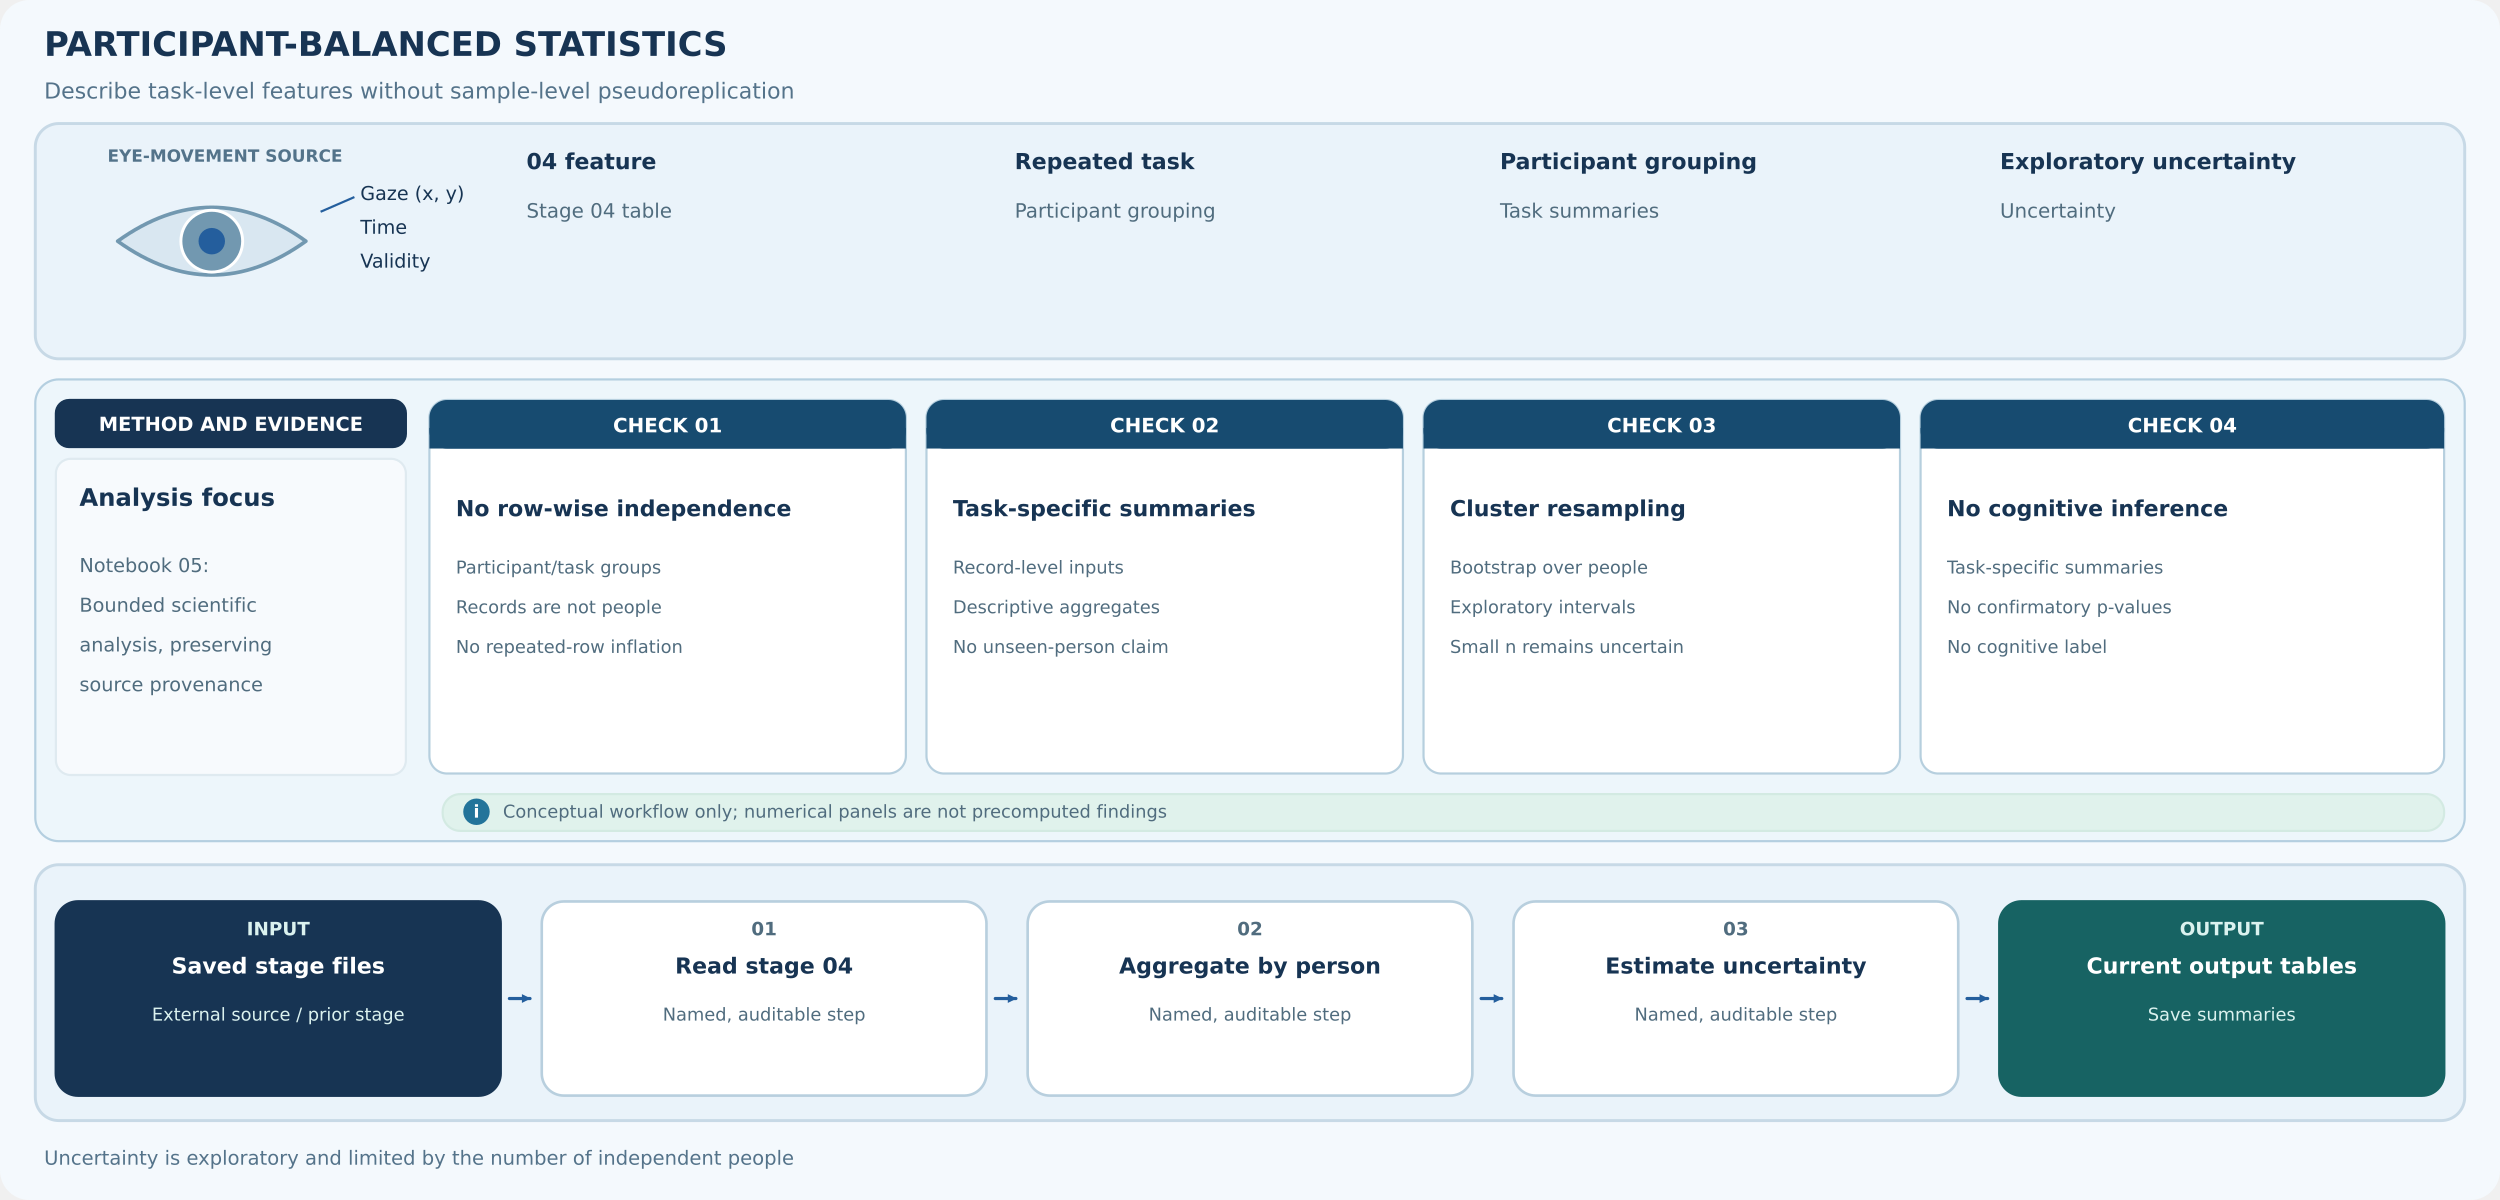
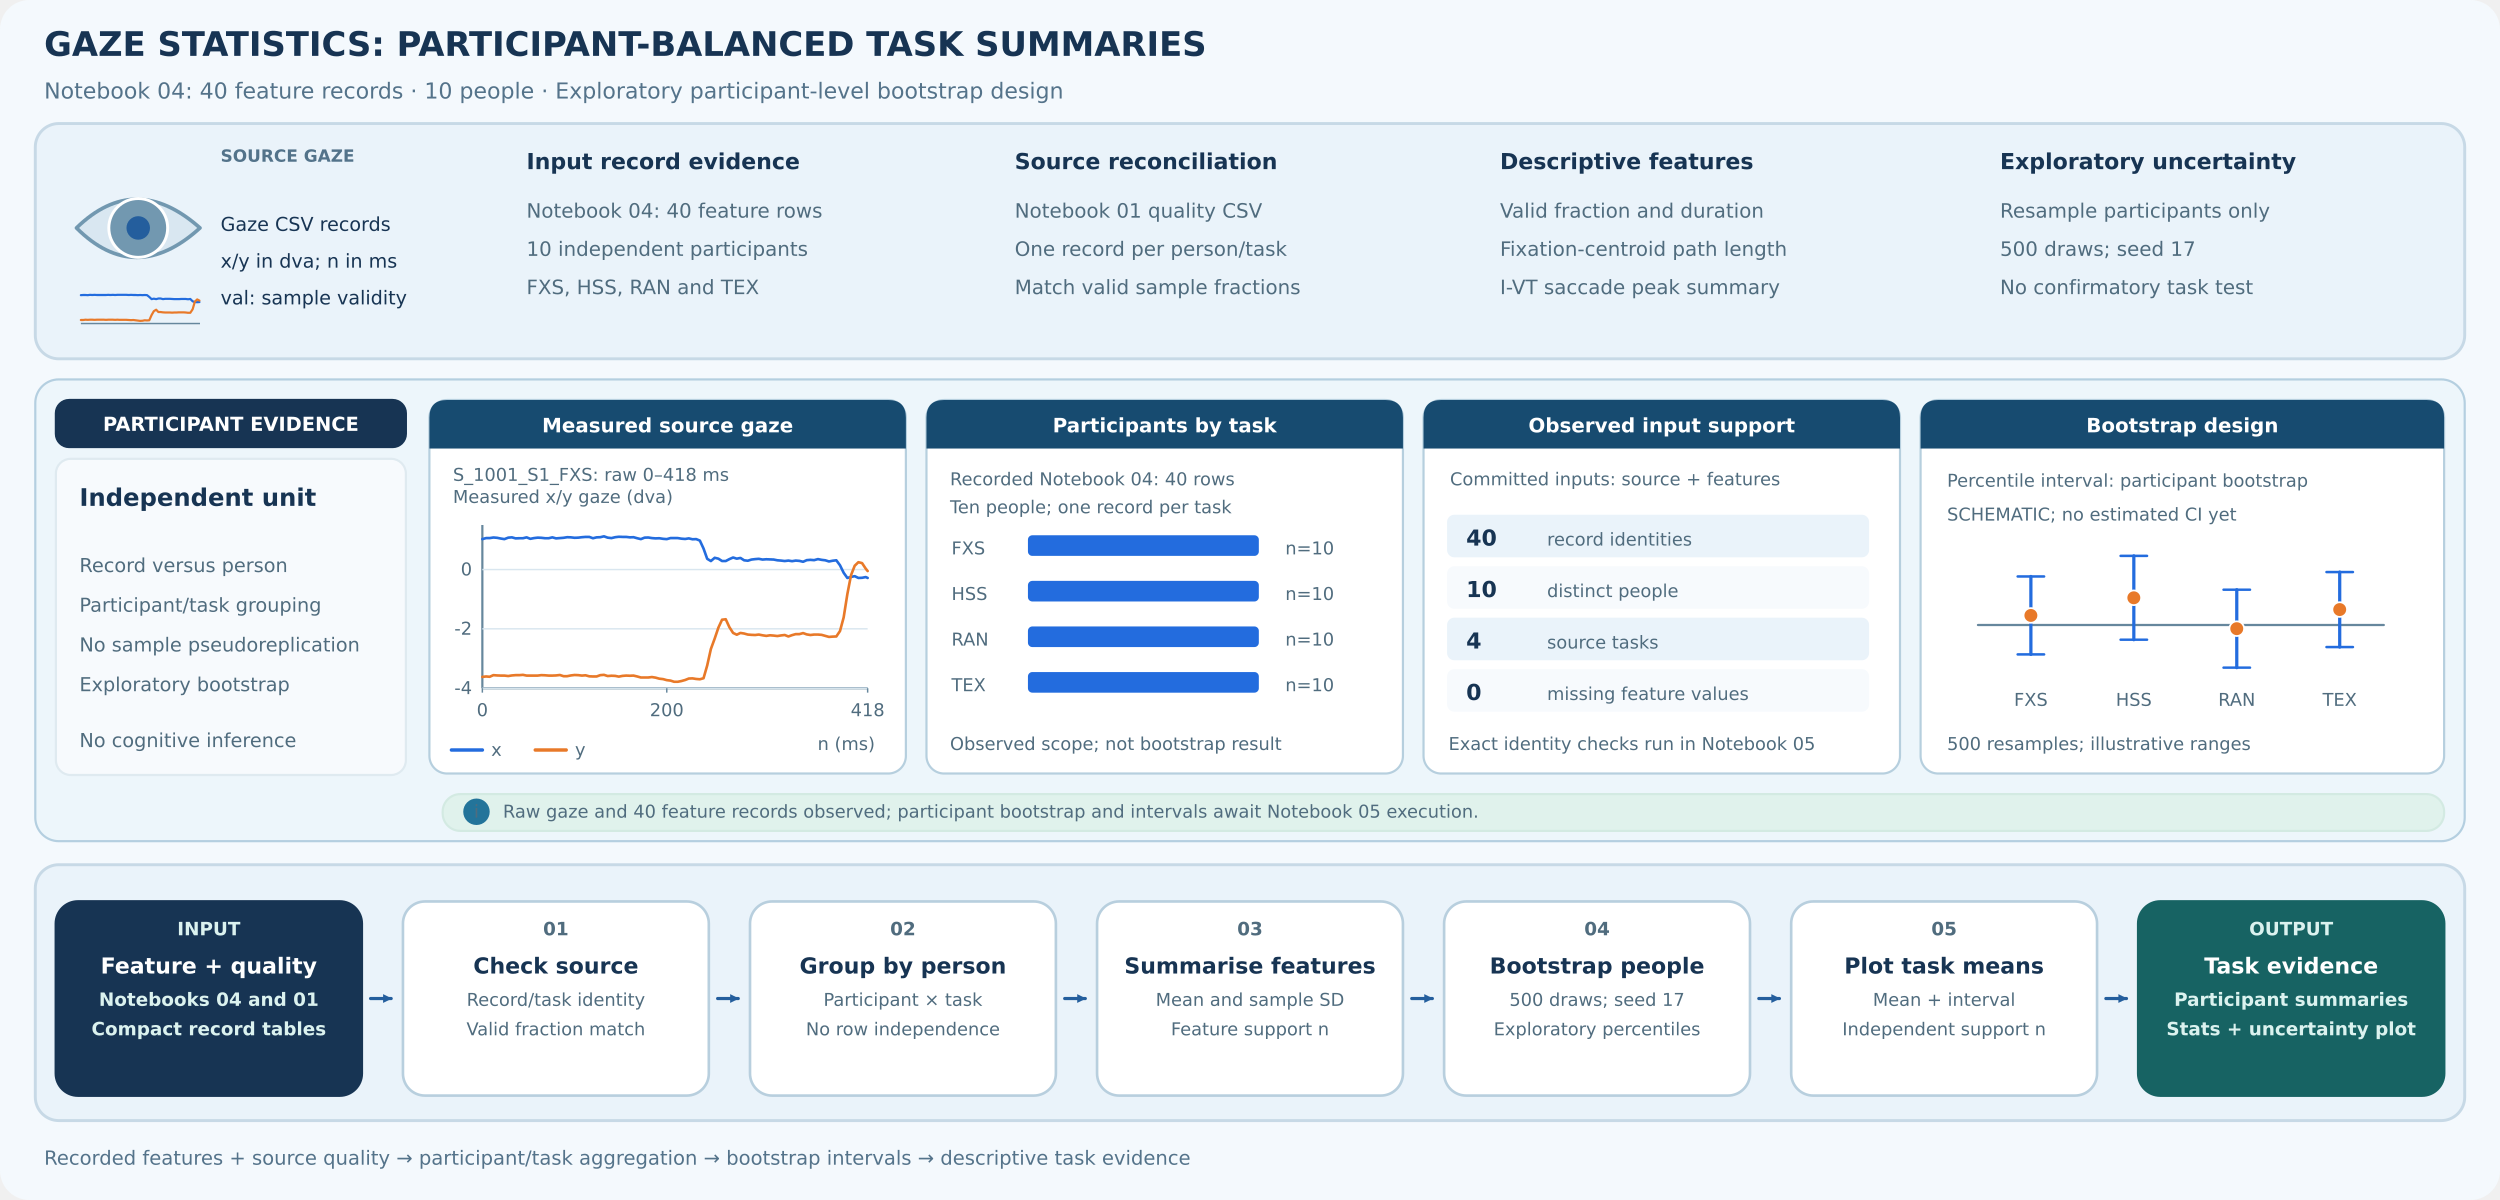
<svg xmlns="http://www.w3.org/2000/svg" width="1700" height="816" viewBox="0 0 1700 816" role="img" aria-labelledby="svg-title svg-desc">
  <defs>
    <style>
.title{font:700 23px DejaVu Sans,Arial,sans-serif;fill:#173453}.subtitle{font:400 15px DejaVu Sans,Arial,sans-serif;fill:#54738A}.sourceheading{font:700 11.5px DejaVu Sans,Arial,sans-serif;fill:#53738A}.sourcebody{font:400 13px DejaVu Sans,Arial,sans-serif;fill:#173453}.ctxhead{font:700 15px DejaVu Sans,Arial,sans-serif;fill:#173453}.ctxbody{font:400 13.5px DejaVu Sans,Arial,sans-serif;fill:#506C7E}.focushead{font:700 16.5px DejaVu Sans,Arial,sans-serif;fill:#173453}.focusbody{font:400 13.1px DejaVu Sans,Arial,sans-serif;fill:#506C7E}.sectionlabel{font:700 13.2px DejaVu Sans,Arial,sans-serif;fill:white}.panelhead{font:700 13.5px DejaVu Sans,Arial,sans-serif;fill:white}.panelbody{font:400 12.1px DejaVu Sans,Arial,sans-serif;fill:#506C7E}.nodeid{font:700 12.5px DejaVu Sans,Arial,sans-serif;fill:#506C7E}.nodetitle{font:700 15px DejaVu Sans,Arial,sans-serif;fill:#173453}.nodedesc{font:400 12.1px DejaVu Sans,Arial,sans-serif;fill:#506C7E}.endnodeid{font:700 12.5px DejaVu Sans,Arial,sans-serif;fill:#DBF2EF}.endnodetitle{font:700 15px DejaVu Sans,Arial,sans-serif;fill:white}.footer{font:400 13.3px DejaVu Sans,Arial,sans-serif;fill:#54738A}</style>
    <marker id="arr" markerWidth="6" markerHeight="6" refX="5.5" refY="3" orient="auto" markerUnits="userSpaceOnUse">
      <path d="M0 0 L6 3 L0 6 Z" fill="#245E9D" />
    </marker>
  </defs>
  <rect x="0" y="0" width="1700" height="816" rx="20" fill="#F4F9FD" stroke="none" stroke-width="1" />
  <g id="band-0-header">
-     <text x="30" y="38" class="title" text-anchor="start">PARTICIPANT-BALANCED STATISTICS</text>
-     <text x="30" y="67" class="subtitle" text-anchor="start">Describe task-level features without sample-level pseudoreplication</text>
+     <text x="30" y="38" class="title">GAZE STATISTICS: PARTICIPANT-BALANCED TASK SUMMARIES</text>
+     <text x="30" y="67" class="subtitle">Notebook 04: 40 feature records · 10 people · Exploratory participant-level bootstrap design</text>
  </g>
  <g id="band-1-context">
    <rect x="24" y="84" width="1652" height="160" rx="16" fill="#EAF3FA" stroke="#C7D9E6" stroke-width="2" />
    <g id="source">
-       <text x="153" y="110" class="sourceheading" text-anchor="middle">EYE-MOVEMENT SOURCE</text>
-       <path d="M80,164 Q144,118 208,164 Q144,210 80,164Z" fill="#D9E7F1" stroke="#7298B0" stroke-width="2.5" stroke-linecap="round" stroke-linejoin="round" />
-       <circle cx="144" cy="164" r="21" fill="#7298B0" stroke="white" stroke-width="2" />
-       <circle cx="144" cy="164" r="9" fill="#245E9D" />
-       <path d="M218 144 L241 134" fill="none" stroke="#245E9D" stroke-width="1.5" />
-       <text x="245" y="136" class="sourcebody" text-anchor="start">Gaze (x, y)</text>
-       <text x="245" y="159" class="sourcebody" text-anchor="start">Time</text>
-       <text x="245" y="182" class="sourcebody" text-anchor="start">Validity</text>
+       <text x="150" y="110" class="sourceheading">SOURCE GAZE</text>
+       <path d="M52 155 Q92 116 136 155 Q92 195 52 155Z" fill="#D9E7F1" stroke="#7298B0" stroke-width="2.5" stroke-linejoin="round" />
+       <circle cx="94" cy="155" r="20" fill="#7298B0" stroke="#FFFFFF" stroke-width="2" />
+       <circle cx="94" cy="155" r="8" fill="#245E9D" />
+       <line x1="55" y1="220" x2="136" y2="220" stroke="#66879D" stroke-width="1" />
+       <path d="M55.0 200.7 L56.6 200.6 L58.1 200.6 L59.7 200.7 L61.2 200.5 L62.8 200.6 L64.3 200.5 L65.9 200.6 L67.4 200.6 L69.0 200.6 L70.5 200.6 L72.1 200.6 L73.6 200.5 L75.2 200.6 L76.7 200.5 L78.3 200.6 L79.8 200.5 L81.4 200.5 L82.9 200.5 L84.5 200.5 L86.0 200.5 L87.6 200.6 L89.1 200.5 L90.7 200.6 L92.2 200.6 L93.8 200.7 L95.3 200.6 L96.9 200.7 L98.4 200.6 L100.0 200.7 L101.5 201.9 L103.1 203.4 L104.6 203.1 L106.2 203.4 L107.7 203.0 L109.3 203.0 L110.8 203.4 L112.4 203.2 L113.9 203.2 L115.5 203.2 L117.0 203.3 L118.6 203.4 L120.1 203.4 L121.7 203.4 L123.2 203.3 L124.8 203.3 L126.3 203.3 L127.9 203.5 L129.4 203.3 L131.0 204.9 L132.5 205.4 L134.1 205.5 L135.6 205.4" fill="none" stroke="#236CDE" stroke-width="1.5" stroke-linecap="round" stroke-linejoin="round" />
+       <path d="M55.0 217.6 L56.6 217.6 L58.1 217.4 L59.7 217.5 L61.2 217.4 L62.8 217.4 L64.3 217.5 L65.9 217.4 L67.4 217.4 L69.0 217.4 L70.5 217.4 L72.1 217.5 L73.6 217.4 L75.2 217.4 L76.7 217.4 L78.3 217.5 L79.8 217.4 L81.4 217.5 L82.9 217.5 L84.5 217.5 L86.0 217.5 L87.6 217.6 L89.1 217.7 L90.7 217.6 L92.2 217.8 L93.8 218.0 L95.3 218.2 L96.9 218.1 L98.4 217.8 L100.0 217.9 L101.5 217.8 L103.1 214.2 L104.6 211.6 L106.2 210.6 L107.7 212.2 L109.3 212.2 L110.8 212.4 L112.4 212.5 L113.9 212.5 L115.5 212.5 L117.0 212.6 L118.6 212.5 L120.1 212.5 L121.7 212.4 L123.2 212.4 L124.8 212.4 L126.3 212.5 L127.9 212.7 L129.4 212.7 L131.0 210.3 L132.5 205.1 L134.1 203.6 L135.6 204.4" fill="none" stroke="#E87929" stroke-width="1.5" stroke-linecap="round" stroke-linejoin="round" />
+       <text x="150" y="157" class="sourcebody">Gaze CSV records</text>
+       <text x="150" y="182" class="sourcebody">x/y in dva; n in ms</text>
+       <text x="150" y="207" class="sourcebody">val: sample validity</text>
    </g>
    <g id="context-1">
-       <text x="358" y="115" class="ctxhead" text-anchor="start">04 feature</text>
-       <text x="358" y="148" class="ctxbody" text-anchor="start">Stage 04 table</text>
+       <text x="358" y="115" class="ctxhead">Input record evidence</text>
+       <text x="358" y="148" class="ctxbody">Notebook 04: 40 feature rows</text>
+       <text x="358" y="174" class="ctxbody">10 independent participants</text>
+       <text x="358" y="200" class="ctxbody">FXS, HSS, RAN and TEX</text>
    </g>
    <g id="context-2">
-       <text x="690" y="115" class="ctxhead" text-anchor="start">Repeated task</text>
-       <text x="690" y="148" class="ctxbody" text-anchor="start">Participant grouping</text>
+       <text x="690" y="115" class="ctxhead">Source reconciliation</text>
+       <text x="690" y="148" class="ctxbody">Notebook 01 quality CSV</text>
+       <text x="690" y="174" class="ctxbody">One record per person/task</text>
+       <text x="690" y="200" class="ctxbody">Match valid sample fractions</text>
    </g>
    <g id="context-3">
-       <text x="1020" y="115" class="ctxhead" text-anchor="start">Participant grouping</text>
-       <text x="1020" y="148" class="ctxbody" text-anchor="start">Task summaries</text>
+       <text x="1020" y="115" class="ctxhead">Descriptive features</text>
+       <text x="1020" y="148" class="ctxbody">Valid fraction and duration</text>
+       <text x="1020" y="174" class="ctxbody">Fixation-centroid path length</text>
+       <text x="1020" y="200" class="ctxbody">I-VT saccade peak summary</text>
    </g>
    <g id="context-4">
-       <text x="1360" y="115" class="ctxhead" text-anchor="start">Exploratory uncertainty</text>
-       <text x="1360" y="148" class="ctxbody" text-anchor="start">Uncertainty</text>
+       <text x="1360" y="115" class="ctxhead">Exploratory uncertainty</text>
+       <text x="1360" y="148" class="ctxbody">Resample participants only</text>
+       <text x="1360" y="174" class="ctxbody">500 draws; seed 17</text>
+       <text x="1360" y="200" class="ctxbody">No confirmatory task test</text>
    </g>
  </g>
  <g id="band-2-analysis">
    <rect x="24" y="258" width="1652" height="314" rx="16" fill="#EDF6FB" stroke="#B4CFE0" stroke-width="1.5" />
-     <rect x="38" y="272" width="238" height="32" rx="9" fill="#173453" stroke="#173453" stroke-width="1.5" />
-     <text x="157" y="293" class="sectionlabel" text-anchor="middle">METHOD AND EVIDENCE</text>
    <g id="focus">
+       <rect x="38" y="272" width="238" height="32" rx="9" fill="#173453" stroke="#173453" stroke-width="1.5" />
+       <text x="157" y="293" class="sectionlabel" text-anchor="middle">PARTICIPANT EVIDENCE</text>
      <rect x="38" y="312" width="238" height="215" rx="10" fill="#F7FAFD" stroke="#DFEAF0" stroke-width="1.5" />
-       <text x="54" y="344" class="focushead" text-anchor="start">Analysis focus</text>
-       <text x="54" y="389" class="focusbody" text-anchor="start">Notebook 05:</text>
-       <text x="54" y="416" class="focusbody" text-anchor="start">Bounded scientific</text>
-       <text x="54" y="443" class="focusbody" text-anchor="start">analysis, preserving</text>
-       <text x="54" y="470" class="focusbody" text-anchor="start">source provenance</text>
+       <text x="54" y="344" class="focushead">Independent unit</text>
+       <text x="54" y="389" class="focusbody">Record versus person</text>
+       <text x="54" y="416" class="focusbody">Participant/task grouping</text>
+       <text x="54" y="443" class="focusbody">No sample pseudoreplication</text>
+       <text x="54" y="470" class="focusbody">Exploratory bootstrap</text>
+       <text x="54" y="508" class="focusbody">No cognitive inference</text>
    </g>
    <g id="panels">
      <g id="panel-1">
-         <rect x="292" y="272" width="324" height="254" rx="12" fill="white" stroke="#B6CFDE" stroke-width="1.5" />
-         <rect x="292" y="272" width="324" height="33" rx="12" fill="#174B70" stroke="none" stroke-width="1" />
-         <rect x="292" y="291" width="324" height="14" rx="0" fill="#174B70" stroke="none" stroke-width="1" />
-         <text x="454.0" y="294" class="panelhead" text-anchor="middle">CHECK 01</text>
-         <text x="310" y="351" class="ctxhead" text-anchor="start">No row-wise independence</text>
-         <text x="310" y="390" class="panelbody" text-anchor="start">Participant/task groups</text>
-         <text x="310" y="417" class="panelbody" text-anchor="start">Records are not people</text>
-         <text x="310" y="444" class="panelbody" text-anchor="start">No repeated-row inflation</text>
+         <rect x="292" y="272" width="324" height="254" rx="12" fill="#FFFFFF" stroke="#B6CFDE" stroke-width="1.5" />
+         <path d="M304 272 H604 Q616 272 616 284 V305 H292 V284 Q292 272 304 272 Z" fill="#174B70" />
+         <text x="454" y="294" class="panelhead" text-anchor="middle">Measured source gaze</text>
+         <g id="scientific-panel-1">
+           <text x="308" y="327" class="panelbody">S_1001_S1_FXS: raw 0–418 ms</text>
+           <text x="308" y="342" class="panelbody">Measured x/y gaze (dva)</text>
+           <line x1="328" y1="357" x2="328" y2="468" stroke="#66879D" stroke-width="1.5" />
+           <line x1="328" y1="468" x2="590" y2="468" stroke="#66879D" stroke-width="1.5" />
+           <line x1="328" y1="468" x2="590" y2="468" stroke="#D9E6EF" stroke-width="1" />
+           <text x="321" y="472" class="panelbody" text-anchor="end">-4</text>
+           <line x1="328" y1="427.6" x2="590" y2="427.6" stroke="#D9E6EF" stroke-width="1" />
+           <text x="321" y="431.6" class="panelbody" text-anchor="end">-2</text>
+           <line x1="328" y1="387.3" x2="590" y2="387.3" stroke="#D9E6EF" stroke-width="1" />
+           <text x="321" y="391.3" class="panelbody" text-anchor="end">0</text>
+           <line x1="328" y1="468" x2="328" y2="471" stroke="#66879D" stroke-width="1" />
+           <text x="328" y="487" class="panelbody" text-anchor="middle">0</text>
+           <line x1="453.4" y1="468" x2="453.4" y2="471" stroke="#66879D" stroke-width="1" />
+           <text x="453.4" y="487" class="panelbody" text-anchor="middle">200</text>
+           <line x1="590" y1="468" x2="590" y2="471" stroke="#66879D" stroke-width="1" />
+           <text x="590" y="487" class="panelbody" text-anchor="middle">418</text>
+           <path d="M328.0 366.6 L330.5 365.9 L333.0 365.9 L335.5 365.5 L338.0 365.7 L340.5 366.2 L343.0 366.6 L345.6 365.6 L348.1 365.4 L350.6 366.1 L353.1 366.0 L355.6 366.0 L358.1 365.4 L360.6 366.4 L363.1 365.9 L365.6 365.6 L368.1 365.7 L370.6 366.0 L373.1 366.0 L375.6 365.4 L378.1 366.1 L380.7 365.9 L383.2 365.7 L385.7 365.3 L388.2 365.4 L390.7 365.7 L393.2 365.6 L395.7 365.3 L398.2 365.1 L400.7 365.1 L403.2 366.0 L405.7 365.4 L408.2 365.3 L410.7 364.7 L413.2 365.6 L415.8 365.9 L418.3 365.3 L420.8 365.0 L423.3 365.1 L425.8 365.1 L428.3 365.4 L430.8 365.3 L433.3 366.0 L435.8 366.6 L438.3 365.6 L440.8 365.5 L443.3 365.9 L445.8 366.1 L448.3 366.0 L450.9 366.4 L453.4 366.6 L455.9 365.9 L458.4 365.9 L460.9 365.9 L463.4 366.3 L465.9 366.5 L468.4 366.1 L470.9 366.7 L473.4 366.6 L475.9 367.6 L478.4 373.0 L480.9 380.0 L483.4 381.5 L486.0 379.3 L488.5 379.9 L491.0 381.5 L493.5 381.5 L496.0 380.2 L498.5 379.1 L501.0 379.9 L503.5 379.4 L506.0 381.0 L508.5 381.3 L511.0 380.5 L513.5 380.2 L516.0 380.0 L518.5 380.5 L521.1 380.3 L523.6 380.4 L526.1 380.5 L528.6 381.0 L531.1 381.2 L533.6 381.5 L536.1 381.2 L538.6 381.6 L541.1 381.2 L543.6 381.4 L546.1 382.0 L548.6 380.9 L551.1 380.7 L553.6 380.9 L556.2 380.2 L558.7 380.7 L561.2 381.0 L563.7 381.8 L566.2 381.3 L568.7 381.0 L571.2 384.4 L573.7 389.5 L576.2 393.0 L578.7 392.3 L581.2 391.8 L583.7 393.0 L586.2 392.9 L588.7 392.4 L590.0 393.0" fill="none" stroke="#236CDE" stroke-width="1.8" stroke-linecap="round" stroke-linejoin="round" />
+           <path d="M328.0 460.3 L330.5 460.0 L333.0 460.2 L335.5 459.1 L338.0 459.3 L340.5 459.4 L343.0 459.4 L345.6 459.7 L348.1 459.3 L350.6 459.1 L353.1 459.1 L355.6 458.9 L358.1 459.4 L360.6 459.4 L363.1 459.4 L365.6 459.4 L368.1 459.1 L370.6 459.2 L373.1 459.4 L375.6 459.4 L378.1 459.3 L380.7 459.0 L383.2 459.8 L385.7 459.8 L388.2 459.3 L390.7 459.0 L393.2 459.1 L395.7 459.4 L398.2 459.2 L400.7 459.9 L403.2 460.0 L405.7 460.0 L408.2 459.1 L410.7 458.9 L413.2 459.7 L415.8 459.5 L418.3 459.6 L420.8 460.1 L423.3 459.6 L425.8 459.4 L428.3 459.5 L430.8 459.4 L433.3 460.0 L435.8 460.7 L438.3 460.7 L440.8 460.7 L443.3 460.4 L445.8 460.8 L448.3 461.5 L450.9 461.8 L453.4 462.5 L455.9 462.8 L458.4 463.6 L460.9 463.6 L463.4 463.1 L465.9 462.4 L468.4 461.4 L470.9 461.3 L473.4 461.7 L475.9 461.9 L478.4 461.2 L480.9 452.5 L483.4 441.3 L486.0 434.2 L488.5 426.8 L491.0 421.4 L493.5 421.1 L496.0 426.5 L498.5 430.4 L501.0 431.6 L503.5 430.4 L506.0 430.8 L508.5 431.5 L511.0 431.7 L513.5 431.8 L516.0 431.5 L518.5 432.0 L521.1 432.4 L523.6 432.0 L526.1 432.2 L528.6 432.5 L531.1 432.1 L533.6 431.8 L536.1 432.8 L538.6 431.9 L541.1 431.2 L543.6 431.2 L546.1 430.5 L548.6 431.4 L551.1 431.8 L553.6 431.5 L556.2 431.5 L558.7 431.7 L561.2 432.4 L563.7 433.1 L566.2 432.9 L568.7 432.8 L571.2 429.1 L573.7 419.8 L576.2 404.0 L578.7 391.1 L581.2 384.7 L583.7 382.3 L586.2 382.9 L588.7 386.7 L590.0 388.3" fill="none" stroke="#E87929" stroke-width="1.8" stroke-linecap="round" stroke-linejoin="round" />
+           <path d="M307 510 L328 510" fill="none" stroke="#236CDE" stroke-width="2.4" stroke-linecap="round" stroke-linejoin="round" />
+           <text x="334" y="514" class="panelbody">x</text>
+           <path d="M364 510 L385 510" fill="none" stroke="#E87929" stroke-width="2.4" stroke-linecap="round" stroke-linejoin="round" />
+           <text x="391" y="514" class="panelbody">y</text>
+           <text x="595" y="510" class="panelbody" text-anchor="end">n (ms)</text>
+         </g>
      </g>
      <g id="panel-2">
-         <rect x="630" y="272" width="324" height="254" rx="12" fill="white" stroke="#B6CFDE" stroke-width="1.5" />
-         <rect x="630" y="272" width="324" height="33" rx="12" fill="#174B70" stroke="none" stroke-width="1" />
-         <rect x="630" y="291" width="324" height="14" rx="0" fill="#174B70" stroke="none" stroke-width="1" />
-         <text x="792.0" y="294" class="panelhead" text-anchor="middle">CHECK 02</text>
-         <text x="648" y="351" class="ctxhead" text-anchor="start">Task-specific summaries</text>
-         <text x="648" y="390" class="panelbody" text-anchor="start">Record-level inputs</text>
-         <text x="648" y="417" class="panelbody" text-anchor="start">Descriptive aggregates</text>
-         <text x="648" y="444" class="panelbody" text-anchor="start">No unseen-person claim</text>
+         <rect x="630" y="272" width="324" height="254" rx="12" fill="#FFFFFF" stroke="#B6CFDE" stroke-width="1.5" />
+         <path d="M642 272 H942 Q954 272 954 284 V305 H630 V284 Q630 272 642 272Z" fill="#174B70" />
+         <text x="792" y="294" class="panelhead" text-anchor="middle">Participants by task</text>
+         <g id="scientific-panel-2">
+           <text x="646" y="330" class="panelbody">Recorded Notebook 04: 40 rows</text>
+           <text x="646" y="349" class="panelbody">Ten people; one record per task</text>
+           <text x="647" y="377" class="panelbody">FXS</text>
+           <rect x="699" y="364" width="157" height="14" rx="3" fill="#EAF3FA" stroke="none" stroke-width="0" />
+           <rect x="699" y="364" width="157" height="14" rx="3" fill="#236CDE" stroke="none" stroke-width="0" />
+           <text x="874" y="377" class="panelbody">n=10</text>
+           <text x="647" y="408" class="panelbody">HSS</text>
+           <rect x="699" y="395" width="157" height="14" rx="3" fill="#EAF3FA" stroke="none" stroke-width="0" />
+           <rect x="699" y="395" width="157" height="14" rx="3" fill="#236CDE" stroke="none" stroke-width="0" />
+           <text x="874" y="408" class="panelbody">n=10</text>
+           <text x="647" y="439" class="panelbody">RAN</text>
+           <rect x="699" y="426" width="157" height="14" rx="3" fill="#EAF3FA" stroke="none" stroke-width="0" />
+           <rect x="699" y="426" width="157" height="14" rx="3" fill="#236CDE" stroke="none" stroke-width="0" />
+           <text x="874" y="439" class="panelbody">n=10</text>
+           <text x="647" y="470" class="panelbody">TEX</text>
+           <rect x="699" y="457" width="157" height="14" rx="3" fill="#EAF3FA" stroke="none" stroke-width="0" />
+           <rect x="699" y="457" width="157" height="14" rx="3" fill="#236CDE" stroke="none" stroke-width="0" />
+           <text x="874" y="470" class="panelbody">n=10</text>
+           <text x="646" y="510" class="panelbody">Observed scope; not bootstrap result</text>
+         </g>
      </g>
      <g id="panel-3">
-         <rect x="968" y="272" width="324" height="254" rx="12" fill="white" stroke="#B6CFDE" stroke-width="1.5" />
-         <rect x="968" y="272" width="324" height="33" rx="12" fill="#174B70" stroke="none" stroke-width="1" />
-         <rect x="968" y="291" width="324" height="14" rx="0" fill="#174B70" stroke="none" stroke-width="1" />
-         <text x="1130.0" y="294" class="panelhead" text-anchor="middle">CHECK 03</text>
-         <text x="986" y="351" class="ctxhead" text-anchor="start">Cluster resampling</text>
-         <text x="986" y="390" class="panelbody" text-anchor="start">Bootstrap over people</text>
-         <text x="986" y="417" class="panelbody" text-anchor="start">Exploratory intervals</text>
-         <text x="986" y="444" class="panelbody" text-anchor="start">Small n remains uncertain</text>
+         <rect x="968" y="272" width="324" height="254" rx="12" fill="#FFFFFF" stroke="#B6CFDE" stroke-width="1.5" />
+         <path d="M980 272 H1280 Q1292 272 1292 284 V305 H968 V284 Q968 272 980 272Z" fill="#174B70" />
+         <text x="1130" y="294" class="panelhead" text-anchor="middle">Observed input support</text>
+         <g id="scientific-panel-3">
+           <text x="986" y="330" class="panelbody">Committed inputs: source + features</text>
+           <rect x="984" y="350" width="287" height="29" rx="5" fill="#EAF3FA" stroke="none" stroke-width="0" />
+           <text x="997" y="371" class="ctxhead">40</text>
+           <text x="1052" y="371" class="panelbody">record identities</text>
+           <rect x="984" y="385" width="287" height="29" rx="5" fill="#F7FAFD" stroke="none" stroke-width="0" />
+           <text x="997" y="406" class="ctxhead">10</text>
+           <text x="1052" y="406" class="panelbody">distinct people</text>
+           <rect x="984" y="420" width="287" height="29" rx="5" fill="#EAF3FA" stroke="none" stroke-width="0" />
+           <text x="997" y="441" class="ctxhead">4</text>
+           <text x="1052" y="441" class="panelbody">source tasks</text>
+           <rect x="984" y="455" width="287" height="29" rx="5" fill="#F7FAFD" stroke="none" stroke-width="0" />
+           <text x="997" y="476" class="ctxhead">0</text>
+           <text x="1052" y="476" class="panelbody">missing feature values</text>
+           <text x="985" y="510" class="panelbody">Exact identity checks run in Notebook 05</text>
+         </g>
      </g>
      <g id="panel-4">
-         <rect x="1306" y="272" width="356" height="254" rx="12" fill="white" stroke="#B6CFDE" stroke-width="1.5" />
-         <rect x="1306" y="272" width="356" height="33" rx="12" fill="#174B70" stroke="none" stroke-width="1" />
-         <rect x="1306" y="291" width="356" height="14" rx="0" fill="#174B70" stroke="none" stroke-width="1" />
-         <text x="1484.0" y="294" class="panelhead" text-anchor="middle">CHECK 04</text>
-         <text x="1324" y="351" class="ctxhead" text-anchor="start">No cognitive inference</text>
-         <text x="1324" y="390" class="panelbody" text-anchor="start">Task-specific summaries</text>
-         <text x="1324" y="417" class="panelbody" text-anchor="start">No confirmatory p-values</text>
-         <text x="1324" y="444" class="panelbody" text-anchor="start">No cognitive label</text>
+         <rect x="1306" y="272" width="356" height="254" rx="12" fill="#FFFFFF" stroke="#B6CFDE" stroke-width="1.5" />
+         <path d="M1318 272 H1650 Q1662 272 1662 284 V305 H1306 V284 Q1306 272 1318 272Z" fill="#174B70" />
+         <text x="1484" y="294" class="panelhead" text-anchor="middle">Bootstrap design</text>
+         <g id="scientific-panel-4">
+           <text x="1324" y="331" class="panelbody">Percentile interval: participant bootstrap</text>
+           <text x="1324" y="354" class="panelbody">SCHEMATIC; no estimated CI yet</text>
+           <path d="M1345 425 L1621 425" fill="none" stroke="#66879D" stroke-width="1.5" stroke-linecap="round" stroke-linejoin="round" />
+           <path d="M1381 392 L1381 445" fill="none" stroke="#236CDE" stroke-width="2.2" stroke-linecap="round" stroke-linejoin="round" />
+           <path d="M1372 392 L1390 392" fill="none" stroke="#236CDE" stroke-width="1.7" stroke-linecap="round" stroke-linejoin="round" />
+           <path d="M1372 445 L1390 445" fill="none" stroke="#236CDE" stroke-width="1.7" stroke-linecap="round" stroke-linejoin="round" />
+           <circle cx="1381" cy="418.5" r="5" fill="#E87929" stroke="#FFFFFF" stroke-width="1.2" />
+           <text x="1381" y="480" class="panelbody" text-anchor="middle">FXS</text>
+           <path d="M1451 378 L1451 435" fill="none" stroke="#236CDE" stroke-width="2.2" stroke-linecap="round" stroke-linejoin="round" />
+           <path d="M1442 378 L1460 378" fill="none" stroke="#236CDE" stroke-width="1.7" stroke-linecap="round" stroke-linejoin="round" />
+           <path d="M1442 435 L1460 435" fill="none" stroke="#236CDE" stroke-width="1.7" stroke-linecap="round" stroke-linejoin="round" />
+           <circle cx="1451" cy="406.5" r="5" fill="#E87929" stroke="#FFFFFF" stroke-width="1.2" />
+           <text x="1451" y="480" class="panelbody" text-anchor="middle">HSS</text>
+           <path d="M1521 401 L1521 454" fill="none" stroke="#236CDE" stroke-width="2.2" stroke-linecap="round" stroke-linejoin="round" />
+           <path d="M1512 401 L1530 401" fill="none" stroke="#236CDE" stroke-width="1.7" stroke-linecap="round" stroke-linejoin="round" />
+           <path d="M1512 454 L1530 454" fill="none" stroke="#236CDE" stroke-width="1.7" stroke-linecap="round" stroke-linejoin="round" />
+           <circle cx="1521" cy="427.5" r="5" fill="#E87929" stroke="#FFFFFF" stroke-width="1.2" />
+           <text x="1521" y="480" class="panelbody" text-anchor="middle">RAN</text>
+           <path d="M1591 389 L1591 440" fill="none" stroke="#236CDE" stroke-width="2.2" stroke-linecap="round" stroke-linejoin="round" />
+           <path d="M1582 389 L1600 389" fill="none" stroke="#236CDE" stroke-width="1.7" stroke-linecap="round" stroke-linejoin="round" />
+           <path d="M1582 440 L1600 440" fill="none" stroke="#236CDE" stroke-width="1.7" stroke-linecap="round" stroke-linejoin="round" />
+           <circle cx="1591" cy="414.5" r="5" fill="#E87929" stroke="#FFFFFF" stroke-width="1.2" />
+           <text x="1591" y="480" class="panelbody" text-anchor="middle">TEX</text>
+           <text x="1324" y="510" class="panelbody">500 resamples; illustrative ranges</text>
+         </g>
      </g>
    </g>
    <g id="scientific-note">
      <rect x="301" y="540" width="1361" height="25" rx="12" fill="#E0F2EC" stroke="#D3EAE2" stroke-width="1.5" />
      <circle cx="324" cy="552" r="9" fill="#23749A" />
-       <text x="324" y="556" font-family="DejaVu Sans" font-size="12" font-weight="700" text-anchor="middle" fill="white">i</text>
-       <text x="342" y="556" class="panelbody" text-anchor="start">Conceptual workflow only; numerical panels are not precomputed findings</text>
+       <text x="324" y="556" class="panelbody" text-anchor="middle" fill="#FFFFFF" font-weight="700">i</text>
+       <text x="342" y="556" class="panelbody" font-weight="700" fill="#173453">Raw gaze and 40 feature records observed; participant bootstrap and intervals await Notebook 05 execution.</text>
    </g>
  </g>
  <g id="band-3-workflow">
    <rect x="24" y="588" width="1652" height="174" rx="16" fill="#EAF3FA" stroke="#C7D9E6" stroke-width="2" />
    <g id="nodes">
      <g id="node-0">
-         <rect x="38.0" y="613" width="302.4" height="132" rx="15" fill="#173453" stroke="#173453" stroke-width="1.8" />
-         <text x="189.2" y="636" class="endnodeid" text-anchor="middle">INPUT</text>
-         <text x="189.2" y="662" class="endnodetitle" text-anchor="middle">Saved stage files</text>
-         <text x="189.2" y="694" text-anchor="middle" font-family="DejaVu Sans" font-size="12.1" fill="#DBF2EF">External source / prior stage</text>
+         <rect x="38" y="613" width="208" height="132" rx="15" fill="#173453" stroke="#173453" stroke-width="1.8" />
+         <text x="142" y="636" class="endnodeid" text-anchor="middle">INPUT</text>
+         <text x="142" y="662" class="endnodetitle" text-anchor="middle">Feature + quality</text>
+         <text x="142" y="684" class="endnodeid" text-anchor="middle">Notebooks 04 and 01</text>
+         <text x="142" y="704" class="endnodeid" text-anchor="middle">Compact record tables</text>
      </g>
      <g id="node-1">
-         <rect x="368.4" y="613" width="302.4" height="132" rx="15" fill="white" stroke="#B8CFDE" stroke-width="1.8" />
-         <text x="519.6" y="636" class="nodeid" text-anchor="middle">01</text>
-         <text x="519.6" y="662" class="nodetitle" text-anchor="middle">Read stage 04</text>
-         <text x="519.6" y="694" class="nodedesc" text-anchor="middle">Named, auditable step</text>
+         <rect x="274" y="613" width="208" height="132" rx="15" fill="#FFFFFF" stroke="#B8CFDE" stroke-width="1.8" />
+         <text x="378" y="636" class="nodeid" text-anchor="middle">01</text>
+         <text x="378" y="662" class="nodetitle" text-anchor="middle">Check source</text>
+         <text x="378" y="684" class="nodedesc" text-anchor="middle">Record/task identity</text>
+         <text x="378" y="704" class="nodedesc" text-anchor="middle">Valid fraction match</text>
      </g>
      <g id="node-2">
-         <rect x="698.8" y="613" width="302.4" height="132" rx="15" fill="white" stroke="#B8CFDE" stroke-width="1.8" />
-         <text x="850.0" y="636" class="nodeid" text-anchor="middle">02</text>
-         <text x="850.0" y="662" class="nodetitle" text-anchor="middle">Aggregate by person</text>
-         <text x="850.0" y="694" class="nodedesc" text-anchor="middle">Named, auditable step</text>
+         <rect x="510" y="613" width="208" height="132" rx="15" fill="#FFFFFF" stroke="#B8CFDE" stroke-width="1.8" />
+         <text x="614" y="636" class="nodeid" text-anchor="middle">02</text>
+         <text x="614" y="662" class="nodetitle" text-anchor="middle">Group by person</text>
+         <text x="614" y="684" class="nodedesc" text-anchor="middle">Participant × task</text>
+         <text x="614" y="704" class="nodedesc" text-anchor="middle">No row independence</text>
      </g>
      <g id="node-3">
-         <rect x="1029.2" y="613" width="302.4" height="132" rx="15" fill="white" stroke="#B8CFDE" stroke-width="1.8" />
-         <text x="1180.4" y="636" class="nodeid" text-anchor="middle">03</text>
-         <text x="1180.4" y="662" class="nodetitle" text-anchor="middle">Estimate uncertainty</text>
-         <text x="1180.4" y="694" class="nodedesc" text-anchor="middle">Named, auditable step</text>
+         <rect x="746" y="613" width="208" height="132" rx="15" fill="#FFFFFF" stroke="#B8CFDE" stroke-width="1.8" />
+         <text x="850" y="636" class="nodeid" text-anchor="middle">03</text>
+         <text x="850" y="662" class="nodetitle" text-anchor="middle">Summarise features</text>
+         <text x="850" y="684" class="nodedesc" text-anchor="middle">Mean and sample SD</text>
+         <text x="850" y="704" class="nodedesc" text-anchor="middle">Feature support n</text>
      </g>
      <g id="node-4">
-         <rect x="1359.6" y="613" width="302.4" height="132" rx="15" fill="#176363" stroke="#176363" stroke-width="1.8" />
-         <text x="1510.8" y="636" class="endnodeid" text-anchor="middle">OUTPUT</text>
-         <text x="1510.8" y="662" class="endnodetitle" text-anchor="middle">Current output tables</text>
-         <text x="1510.8" y="694" text-anchor="middle" font-family="DejaVu Sans" font-size="12.1" fill="#DBF2EF">Save summaries</text>
+         <rect x="982" y="613" width="208" height="132" rx="15" fill="#FFFFFF" stroke="#B8CFDE" stroke-width="1.8" />
+         <text x="1086" y="636" class="nodeid" text-anchor="middle">04</text>
+         <text x="1086" y="662" class="nodetitle" text-anchor="middle">Bootstrap people</text>
+         <text x="1086" y="684" class="nodedesc" text-anchor="middle">500 draws; seed 17</text>
+         <text x="1086" y="704" class="nodedesc" text-anchor="middle">Exploratory percentiles</text>
+       </g>
+       <g id="node-5">
+         <rect x="1218" y="613" width="208" height="132" rx="15" fill="#FFFFFF" stroke="#B8CFDE" stroke-width="1.8" />
+         <text x="1322" y="636" class="nodeid" text-anchor="middle">05</text>
+         <text x="1322" y="662" class="nodetitle" text-anchor="middle">Plot task means</text>
+         <text x="1322" y="684" class="nodedesc" text-anchor="middle">Mean + interval</text>
+         <text x="1322" y="704" class="nodedesc" text-anchor="middle">Independent support n</text>
+       </g>
+       <g id="node-6">
+         <rect x="1454" y="613" width="208" height="132" rx="15" fill="#176363" stroke="#176363" stroke-width="1.8" />
+         <text x="1558" y="636" class="endnodeid" text-anchor="middle">OUTPUT</text>
+         <text x="1558" y="662" class="endnodetitle" text-anchor="middle">Task evidence</text>
+         <text x="1558" y="684" class="endnodeid" text-anchor="middle">Participant summaries</text>
+         <text x="1558" y="704" class="endnodeid" text-anchor="middle">Stats + uncertainty plot</text>
      </g>
    </g>
    <g id="connectors">
-       <path d="M346.4 679 L360.4 679" stroke="#245E9D" stroke-width="2.2" stroke-linecap="round" marker-end="url(#arr)" fill="none" />
-       <path d="M676.8 679 L690.8 679" stroke="#245E9D" stroke-width="2.2" stroke-linecap="round" marker-end="url(#arr)" fill="none" />
-       <path d="M1007.2 679 L1021.2 679" stroke="#245E9D" stroke-width="2.2" stroke-linecap="round" marker-end="url(#arr)" fill="none" />
-       <path d="M1337.6 679 L1351.6 679" stroke="#245E9D" stroke-width="2.2" stroke-linecap="round" marker-end="url(#arr)" fill="none" />
+       <path d="M252 679 L266 679" fill="none" stroke="#245E9D" stroke-width="2.2" stroke-linecap="round" stroke-linejoin="round" marker-end="url(#arr)" />
+       <path d="M488 679 L502 679" fill="none" stroke="#245E9D" stroke-width="2.2" stroke-linecap="round" stroke-linejoin="round" marker-end="url(#arr)" />
+       <path d="M724 679 L738 679" fill="none" stroke="#245E9D" stroke-width="2.2" stroke-linecap="round" stroke-linejoin="round" marker-end="url(#arr)" />
+       <path d="M960 679 L974 679" fill="none" stroke="#245E9D" stroke-width="2.2" stroke-linecap="round" stroke-linejoin="round" marker-end="url(#arr)" />
+       <path d="M1196 679 L1210 679" fill="none" stroke="#245E9D" stroke-width="2.2" stroke-linecap="round" stroke-linejoin="round" marker-end="url(#arr)" />
+       <path d="M1432 679 L1446 679" fill="none" stroke="#245E9D" stroke-width="2.2" stroke-linecap="round" stroke-linejoin="round" marker-end="url(#arr)" />
    </g>
  </g>
  <g id="band-4-summary">
-     <text x="30" y="792" class="footer" text-anchor="start">Uncertainty is exploratory and limited by the number of independent people</text>
+     <text x="30" y="792" class="footer">Recorded features + source quality → participant/task aggregation → bootstrap intervals → descriptive task evidence</text>
  </g>
</svg>
